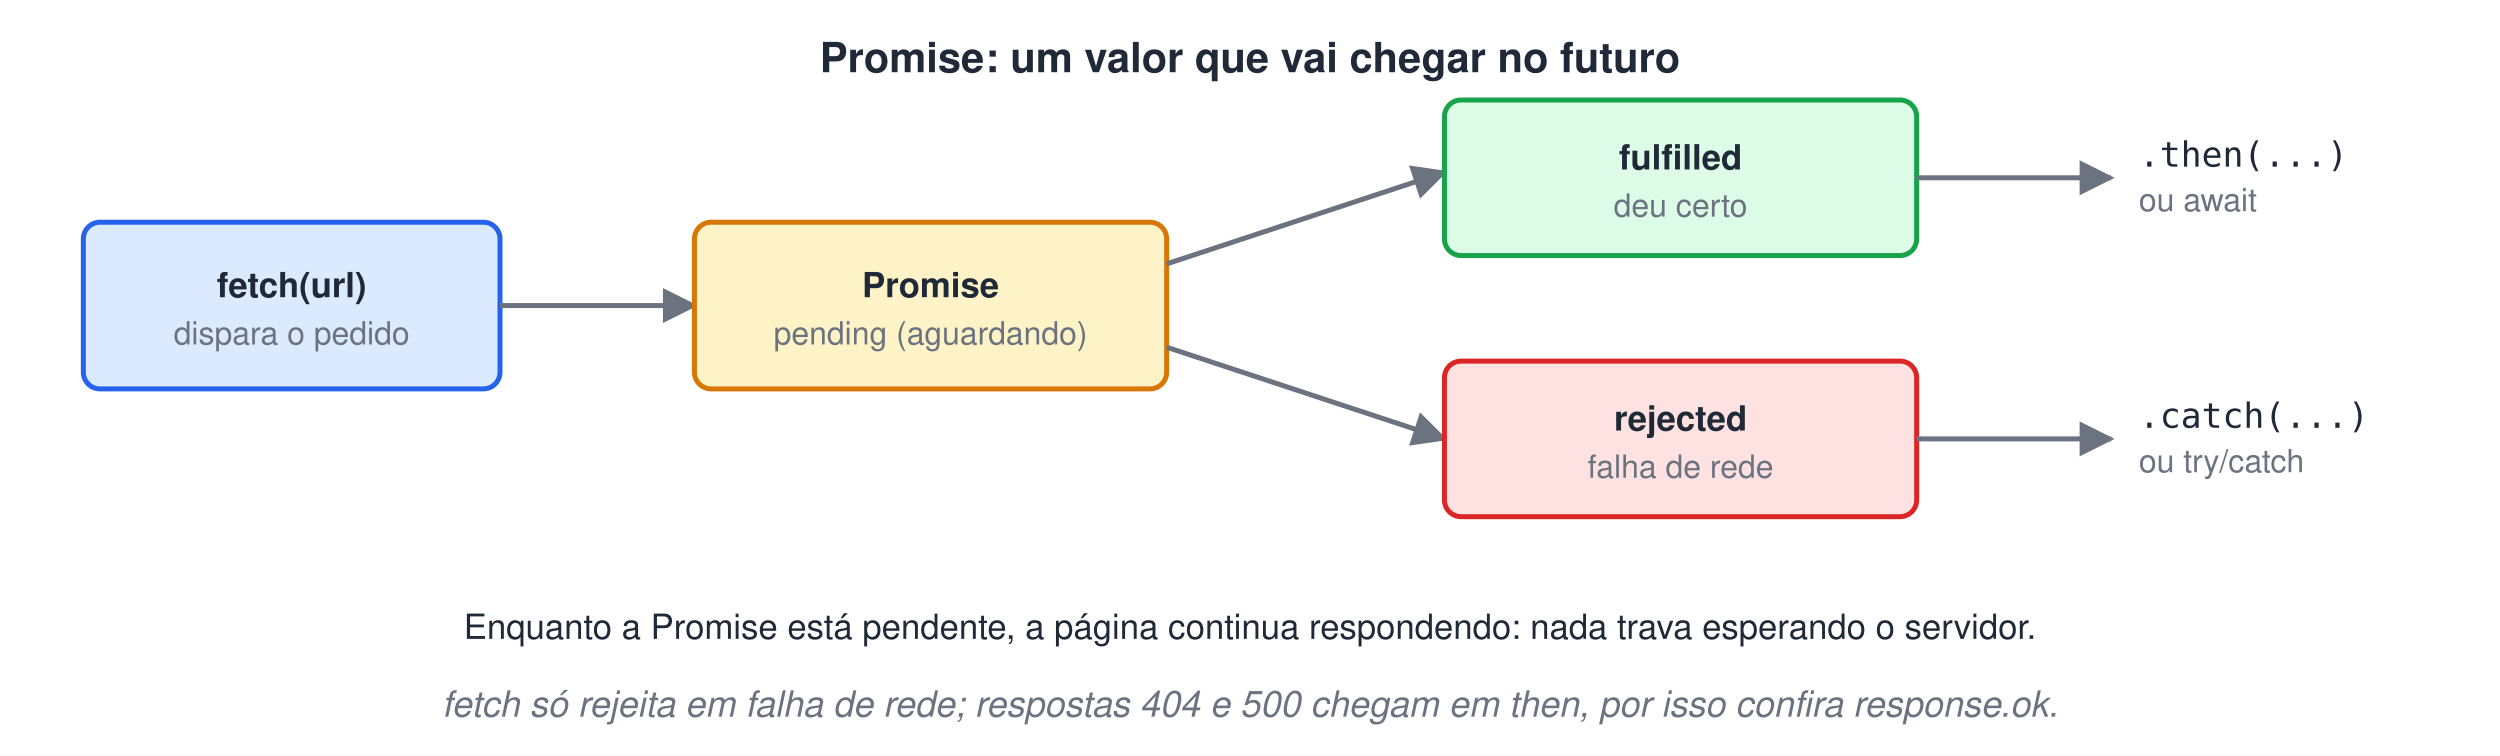
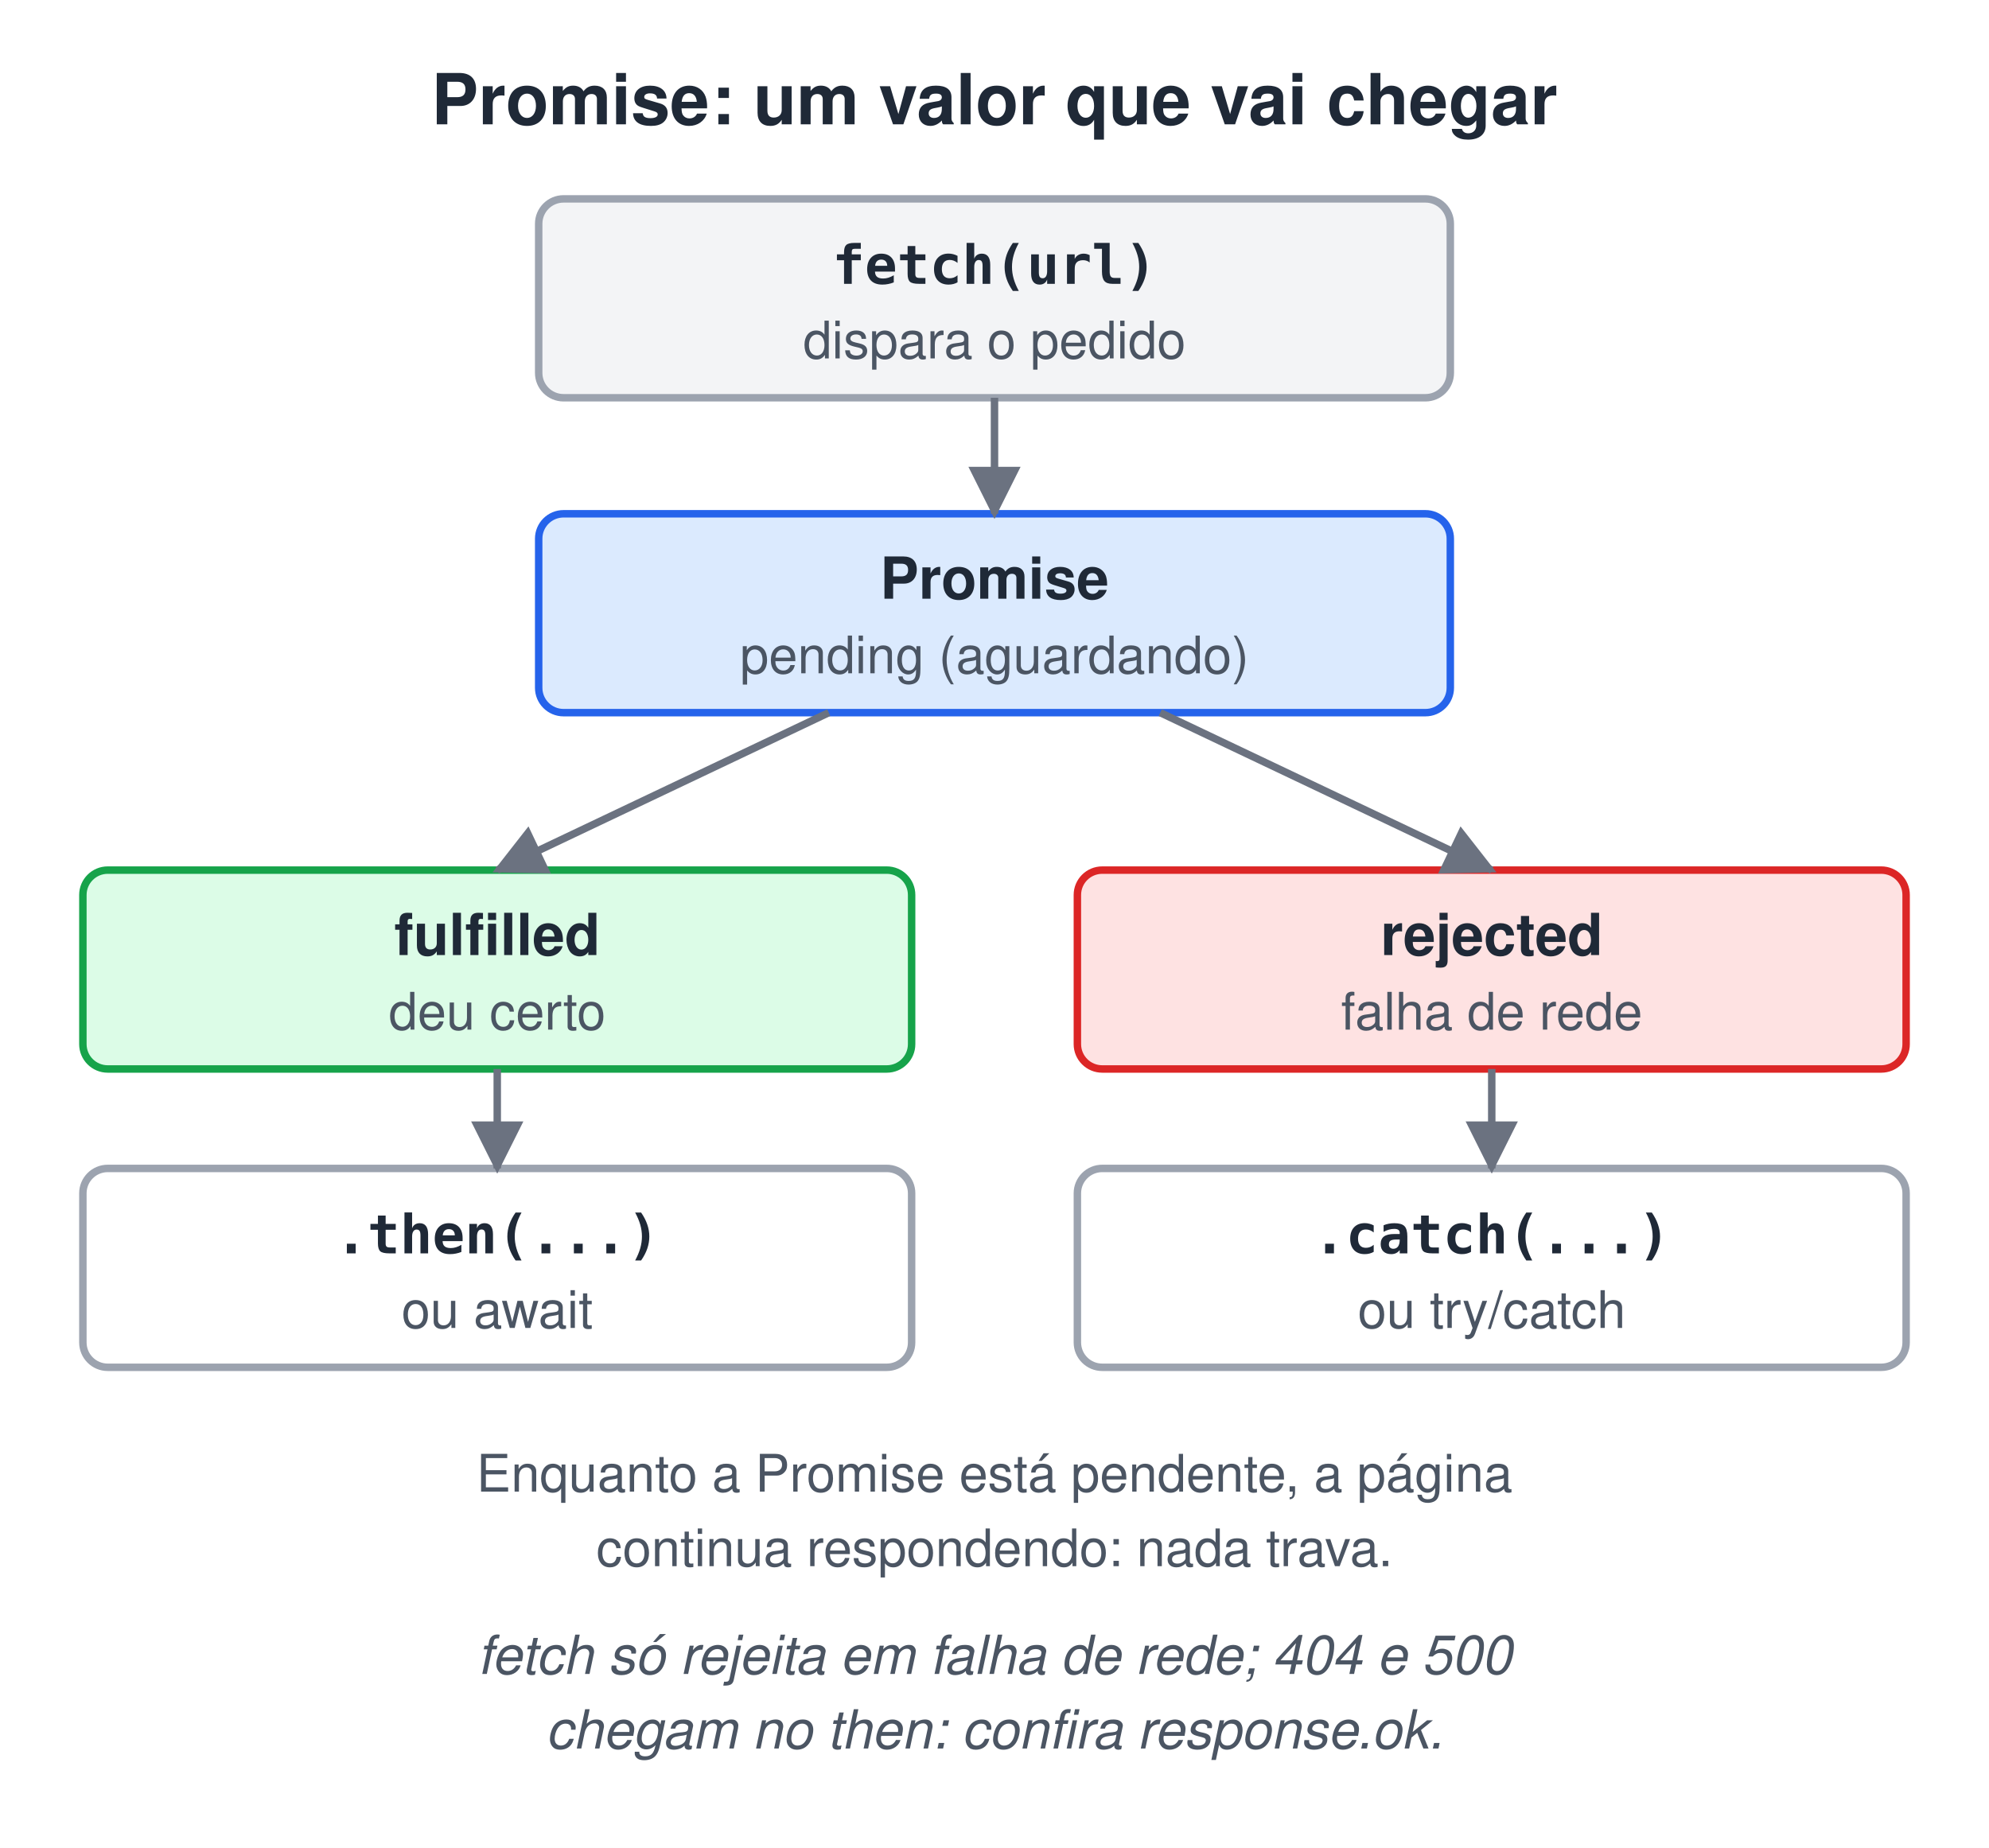
- <svg xmlns="http://www.w3.org/2000/svg" width="900" height="272" viewBox="0 0 900 272">
-   <style>text{font-family:Helvetica,Arial,sans-serif;font-size:12.5px;fill:#1F2937}.t{font-size:15px;font-weight:bold}.b{font-weight:bold}.m{font-family:Menlo,Consolas,monospace}.s{font-size:11.5px;fill:#6B7280}.n{font-size:13px;font-style:italic;fill:#6B7280}.c{text-anchor:middle}.xB{fill:#DBEAFE;stroke:#2563EB}.xG{fill:#DCFCE7;stroke:#16A34A}.xO{fill:#FEF3C7;stroke:#D97706}.xR{fill:#FEE2E2;stroke:#DC2626}rect{stroke-width:1.8}.l{stroke:#6B7280;stroke-width:1.8;fill:none}</style>
+ <svg xmlns="http://www.w3.org/2000/svg" width="480" height="446" viewBox="0 0 480 446">
+   <style>text{white-space:pre;font-family:Helvetica,Arial,sans-serif;font-size:14px;fill:#1F2937}.t{font-size:17px;font-weight:bold}.b{font-weight:bold}.m{font-family:Menlo,Consolas,monospace;font-size:13px}.s{font-size:12.5px;fill:#4B5563}.n{font-size:13px;font-style:italic;fill:#4B5563}.c{text-anchor:middle}.r{text-anchor:end}.xB{fill:#DBEAFE;stroke:#2563EB}.xG{fill:#DCFCE7;stroke:#16A34A}.xO{fill:#FEF3C7;stroke:#D97706}.xP{fill:#EDE9FE;stroke:#7C3AED}.xR{fill:#FEE2E2;stroke:#DC2626}.xY{fill:#F3F4F6;stroke:#9CA3AF}.xW{fill:#fff;stroke:#9CA3AF}.xT{fill:#CCFBF1;stroke:#0D9488}.xK{fill:#FCE7F3;stroke:#DB2777}rect,ellipse,polygon{stroke-width:1.8}.l{stroke:#6B7280;stroke-width:1.8;fill:none}.d{stroke-dasharray:5 4}</style>
  <defs>
-     <marker id="a" viewBox="0 0 10 10" refX="9" refY="5" markerWidth="7" markerHeight="7" orient="auto">
+     <marker id="a" viewBox="0 0 10 10" refX="9" refY="5" markerWidth="7" markerHeight="7" orient="auto-start-reverse">
      <path d="M0,0L10,5L0,10z" fill="#6B7280" />
    </marker>
  </defs>
  <rect width="100%" height="100%" fill="#fff" />
-   <text x="450" y="26" class="t c">Promise: um valor que vai chegar no futuro</text>
-   <rect x="30" y="80" width="150" height="60" rx="6" class="xB" />
-   <text x="105" y="107" class="b c">fetch(url)</text>
-   <text x="105" y="124" class="s c">dispara o pedido</text>
-   <path d="M180,110L250,110" class="l" marker-end="url(#a)" />
-   <rect x="250" y="80" width="170" height="60" rx="6" class="xO" />
-   <text x="335" y="107" class="b c">Promise</text>
-   <text x="335" y="124" class="s c">pending (aguardando)</text>
-   <path d="M420,95L520,62" class="l" marker-end="url(#a)" />
-   <path d="M420,125L520,158" class="l" marker-end="url(#a)" />
-   <rect x="520" y="36" width="170" height="56" rx="6" class="xG" />
-   <text x="605" y="61" class="b c">fulfilled</text>
-   <text x="605" y="78" class="s c">deu certo</text>
-   <rect x="520" y="130" width="170" height="56" rx="6" class="xR" />
-   <text x="605" y="155" class="b c">rejected</text>
-   <text x="605" y="172" class="s c">falha de rede</text>
-   <path d="M690,64L760,64" class="l" marker-end="url(#a)" />
-   <path d="M690,158L760,158" class="l" marker-end="url(#a)" />
-   <text x="770" y="60" class="m">.then(...)</text>
-   <text x="770" y="76" class="s">ou await</text>
-   <text x="770" y="154" class="m">.catch(...)</text>
-   <text x="770" y="170" class="s">ou try/catch</text>
-   <text x="450" y="230" class="c">Enquanto a Promise está pendente, a página continua respondendo: nada trava esperando o servidor.</text>
-   <text x="450" y="258" class="n c">fetch só rejeita em falha de rede; respostas 404 e 500 chegam em then, por isso confira response.ok.</text>
+   <text x="240.0" y="30" class="t c">Promise: um valor que vai chegar</text>
+   <rect x="130" y="48" width="220" height="48" rx="6" class="xY" />
+   <text x="240.0" y="68.5" class="m b c">fetch(url)</text>
+   <text x="240.0" y="86.5" class="s c">dispara o pedido</text>
+   <rect x="130" y="124" width="220" height="48" rx="6" class="xB" />
+   <text x="240.0" y="144.5" class="b c">Promise</text>
+   <text x="240.0" y="162.5" class="s c">pending (aguardando)</text>
+   <path d="M240,96 L240,124" class="l" marker-end="url(#a)" />
+   <rect x="20" y="210" width="200" height="48" rx="6" class="xG" />
+   <text x="120.0" y="230.5" class="b c">fulfilled</text>
+   <text x="120.0" y="248.5" class="s c">deu certo</text>
+   <rect x="260" y="210" width="200" height="48" rx="6" class="xR" />
+   <text x="360.0" y="230.5" class="b c">rejected</text>
+   <text x="360.0" y="248.5" class="s c">falha de rede</text>
+   <path d="M200,172 L120,210" class="l" marker-end="url(#a)" />
+   <path d="M280,172 L360,210" class="l" marker-end="url(#a)" />
+   <rect x="20" y="282" width="200" height="48" rx="6" class="xW" />
+   <text x="120.0" y="302.5" class="m b c">.then(...)</text>
+   <text x="120.0" y="320.5" class="s c">ou await</text>
+   <rect x="260" y="282" width="200" height="48" rx="6" class="xW" />
+   <text x="360.0" y="302.5" class="m b c">.catch(...)</text>
+   <text x="360.0" y="320.5" class="s c">ou try/catch</text>
+   <path d="M120,258 L120,282" class="l" marker-end="url(#a)" />
+   <path d="M360,258 L360,282" class="l" marker-end="url(#a)" />
+   <text x="240.0" y="360" class="s c">Enquanto a Promise está pendente, a página</text>
+   <text x="240.0" y="378" class="s c">continua respondendo: nada trava.</text>
+   <text x="240.0" y="404" class="n c">fetch só rejeita em falha de rede; 404 e 500</text>
+   <text x="240.0" y="422" class="n c">chegam no then: confira response.ok.</text>
</svg>
